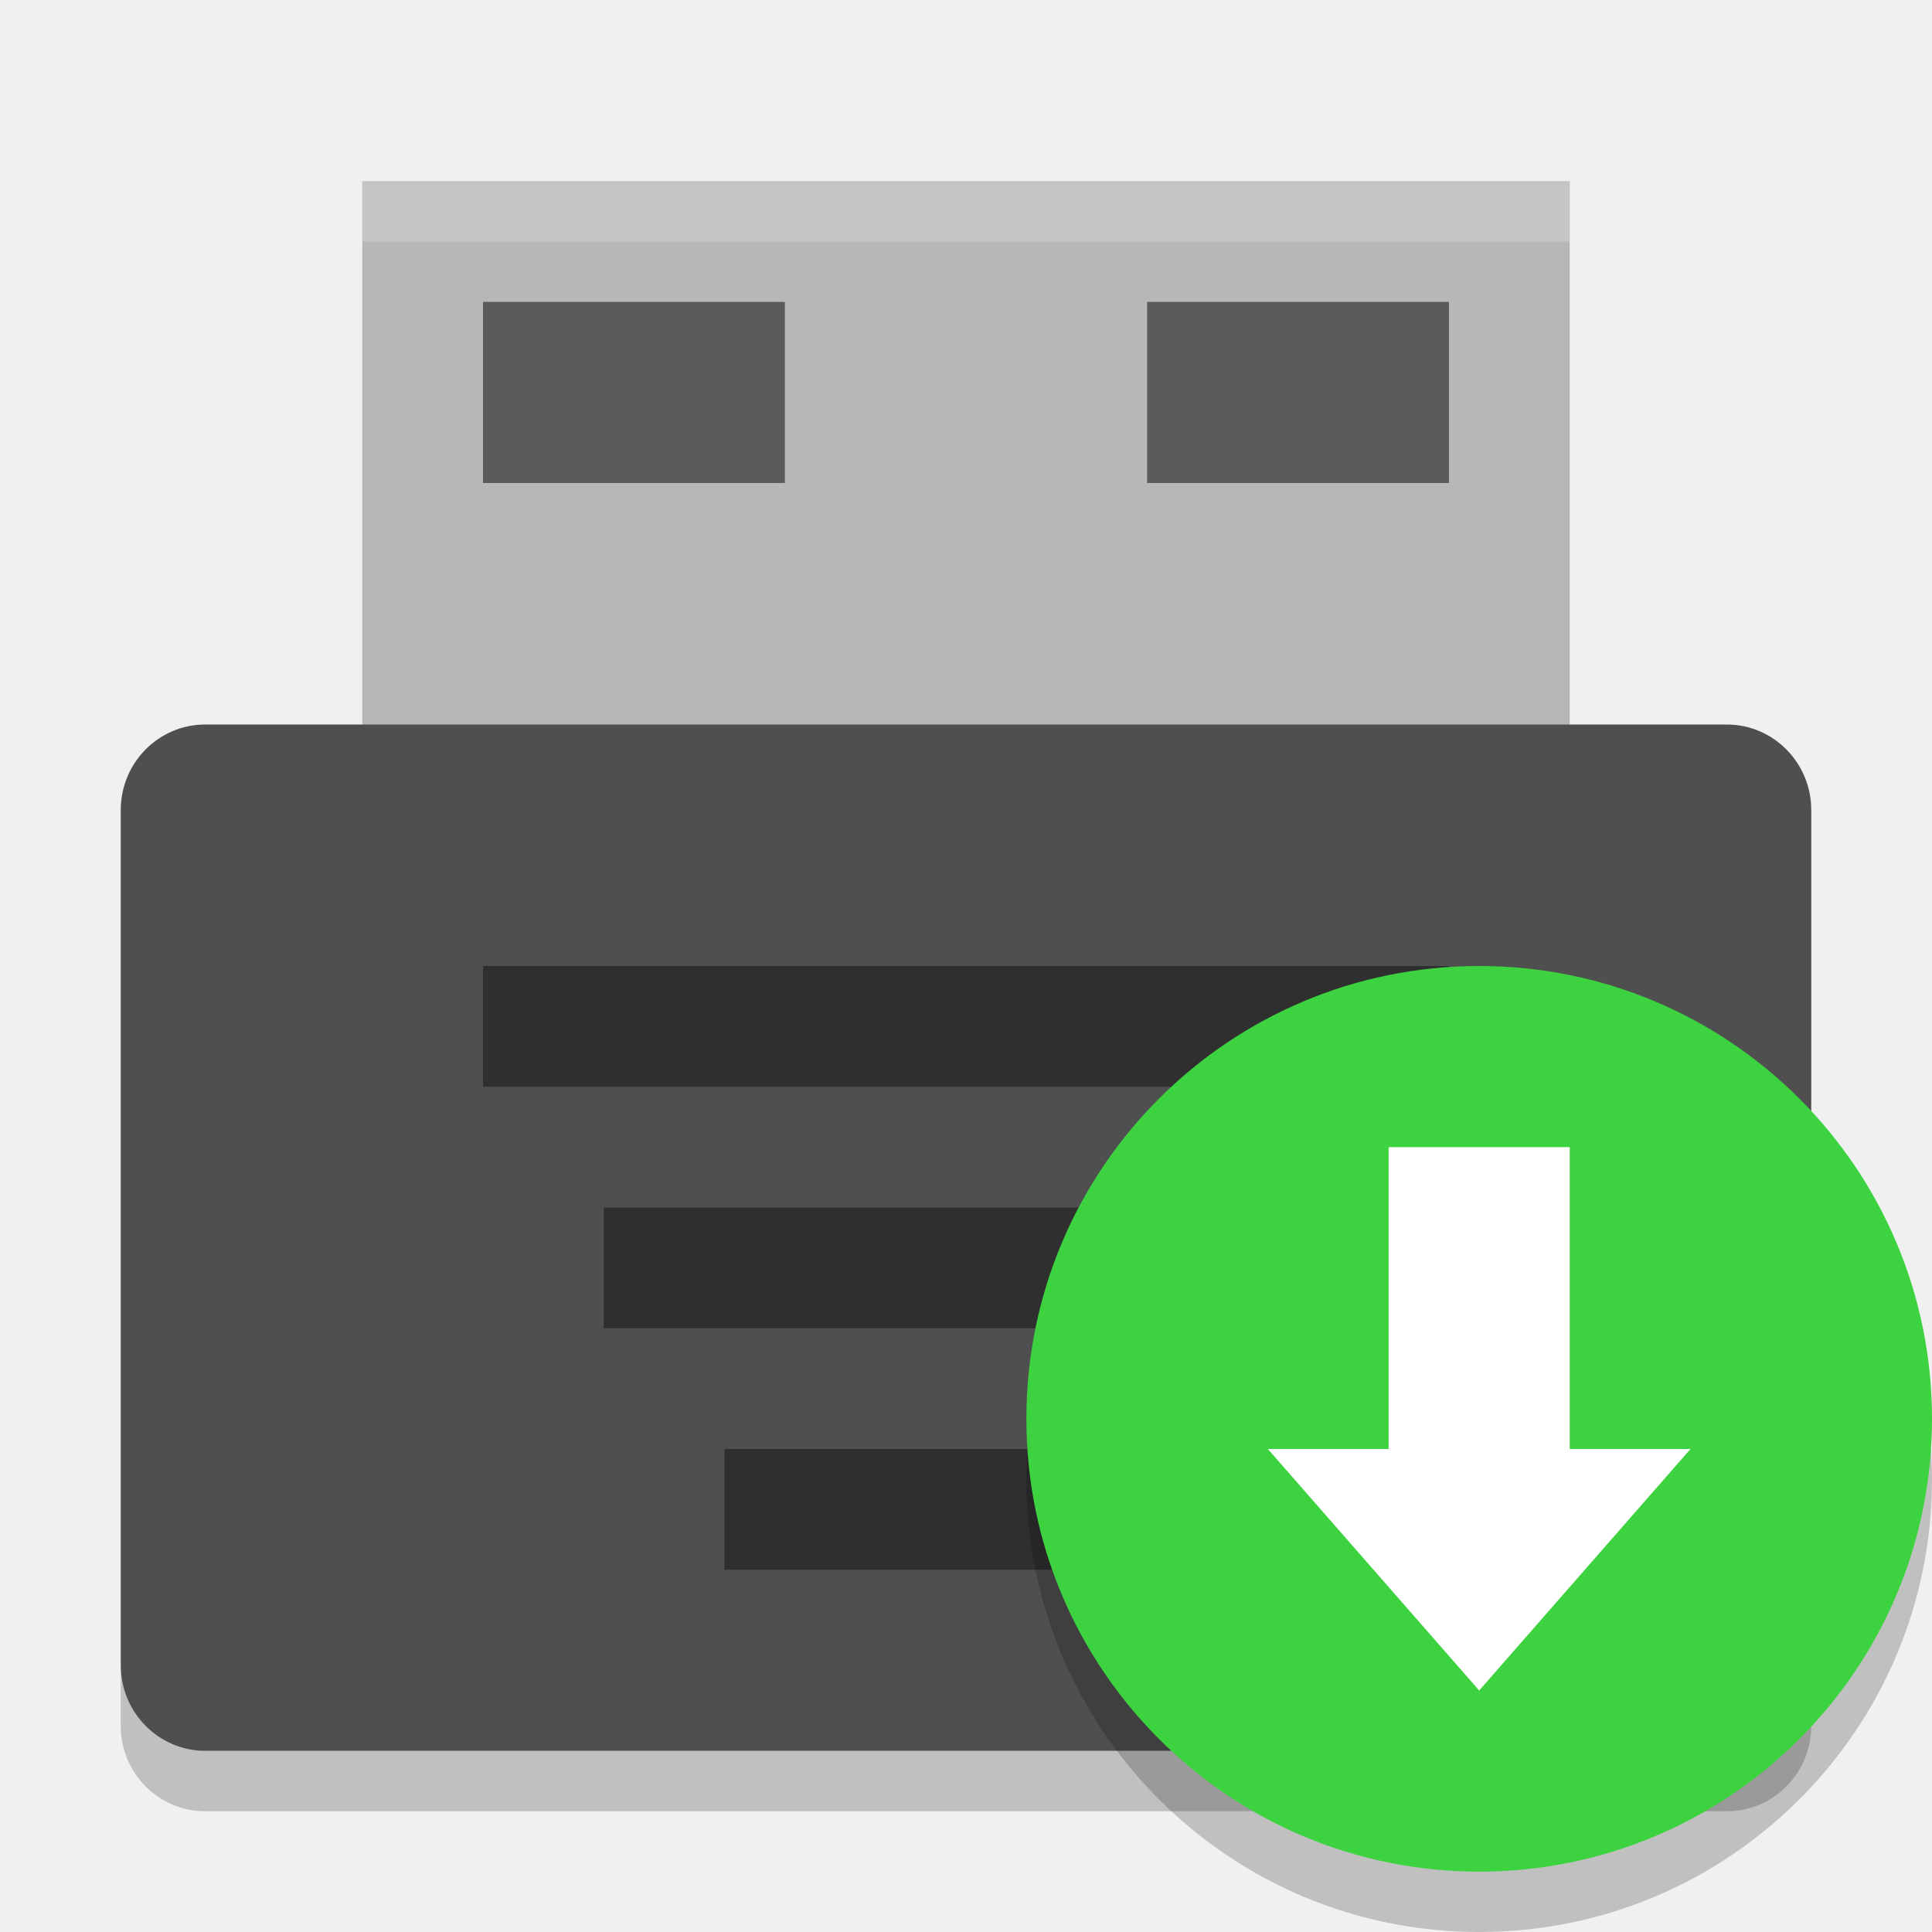
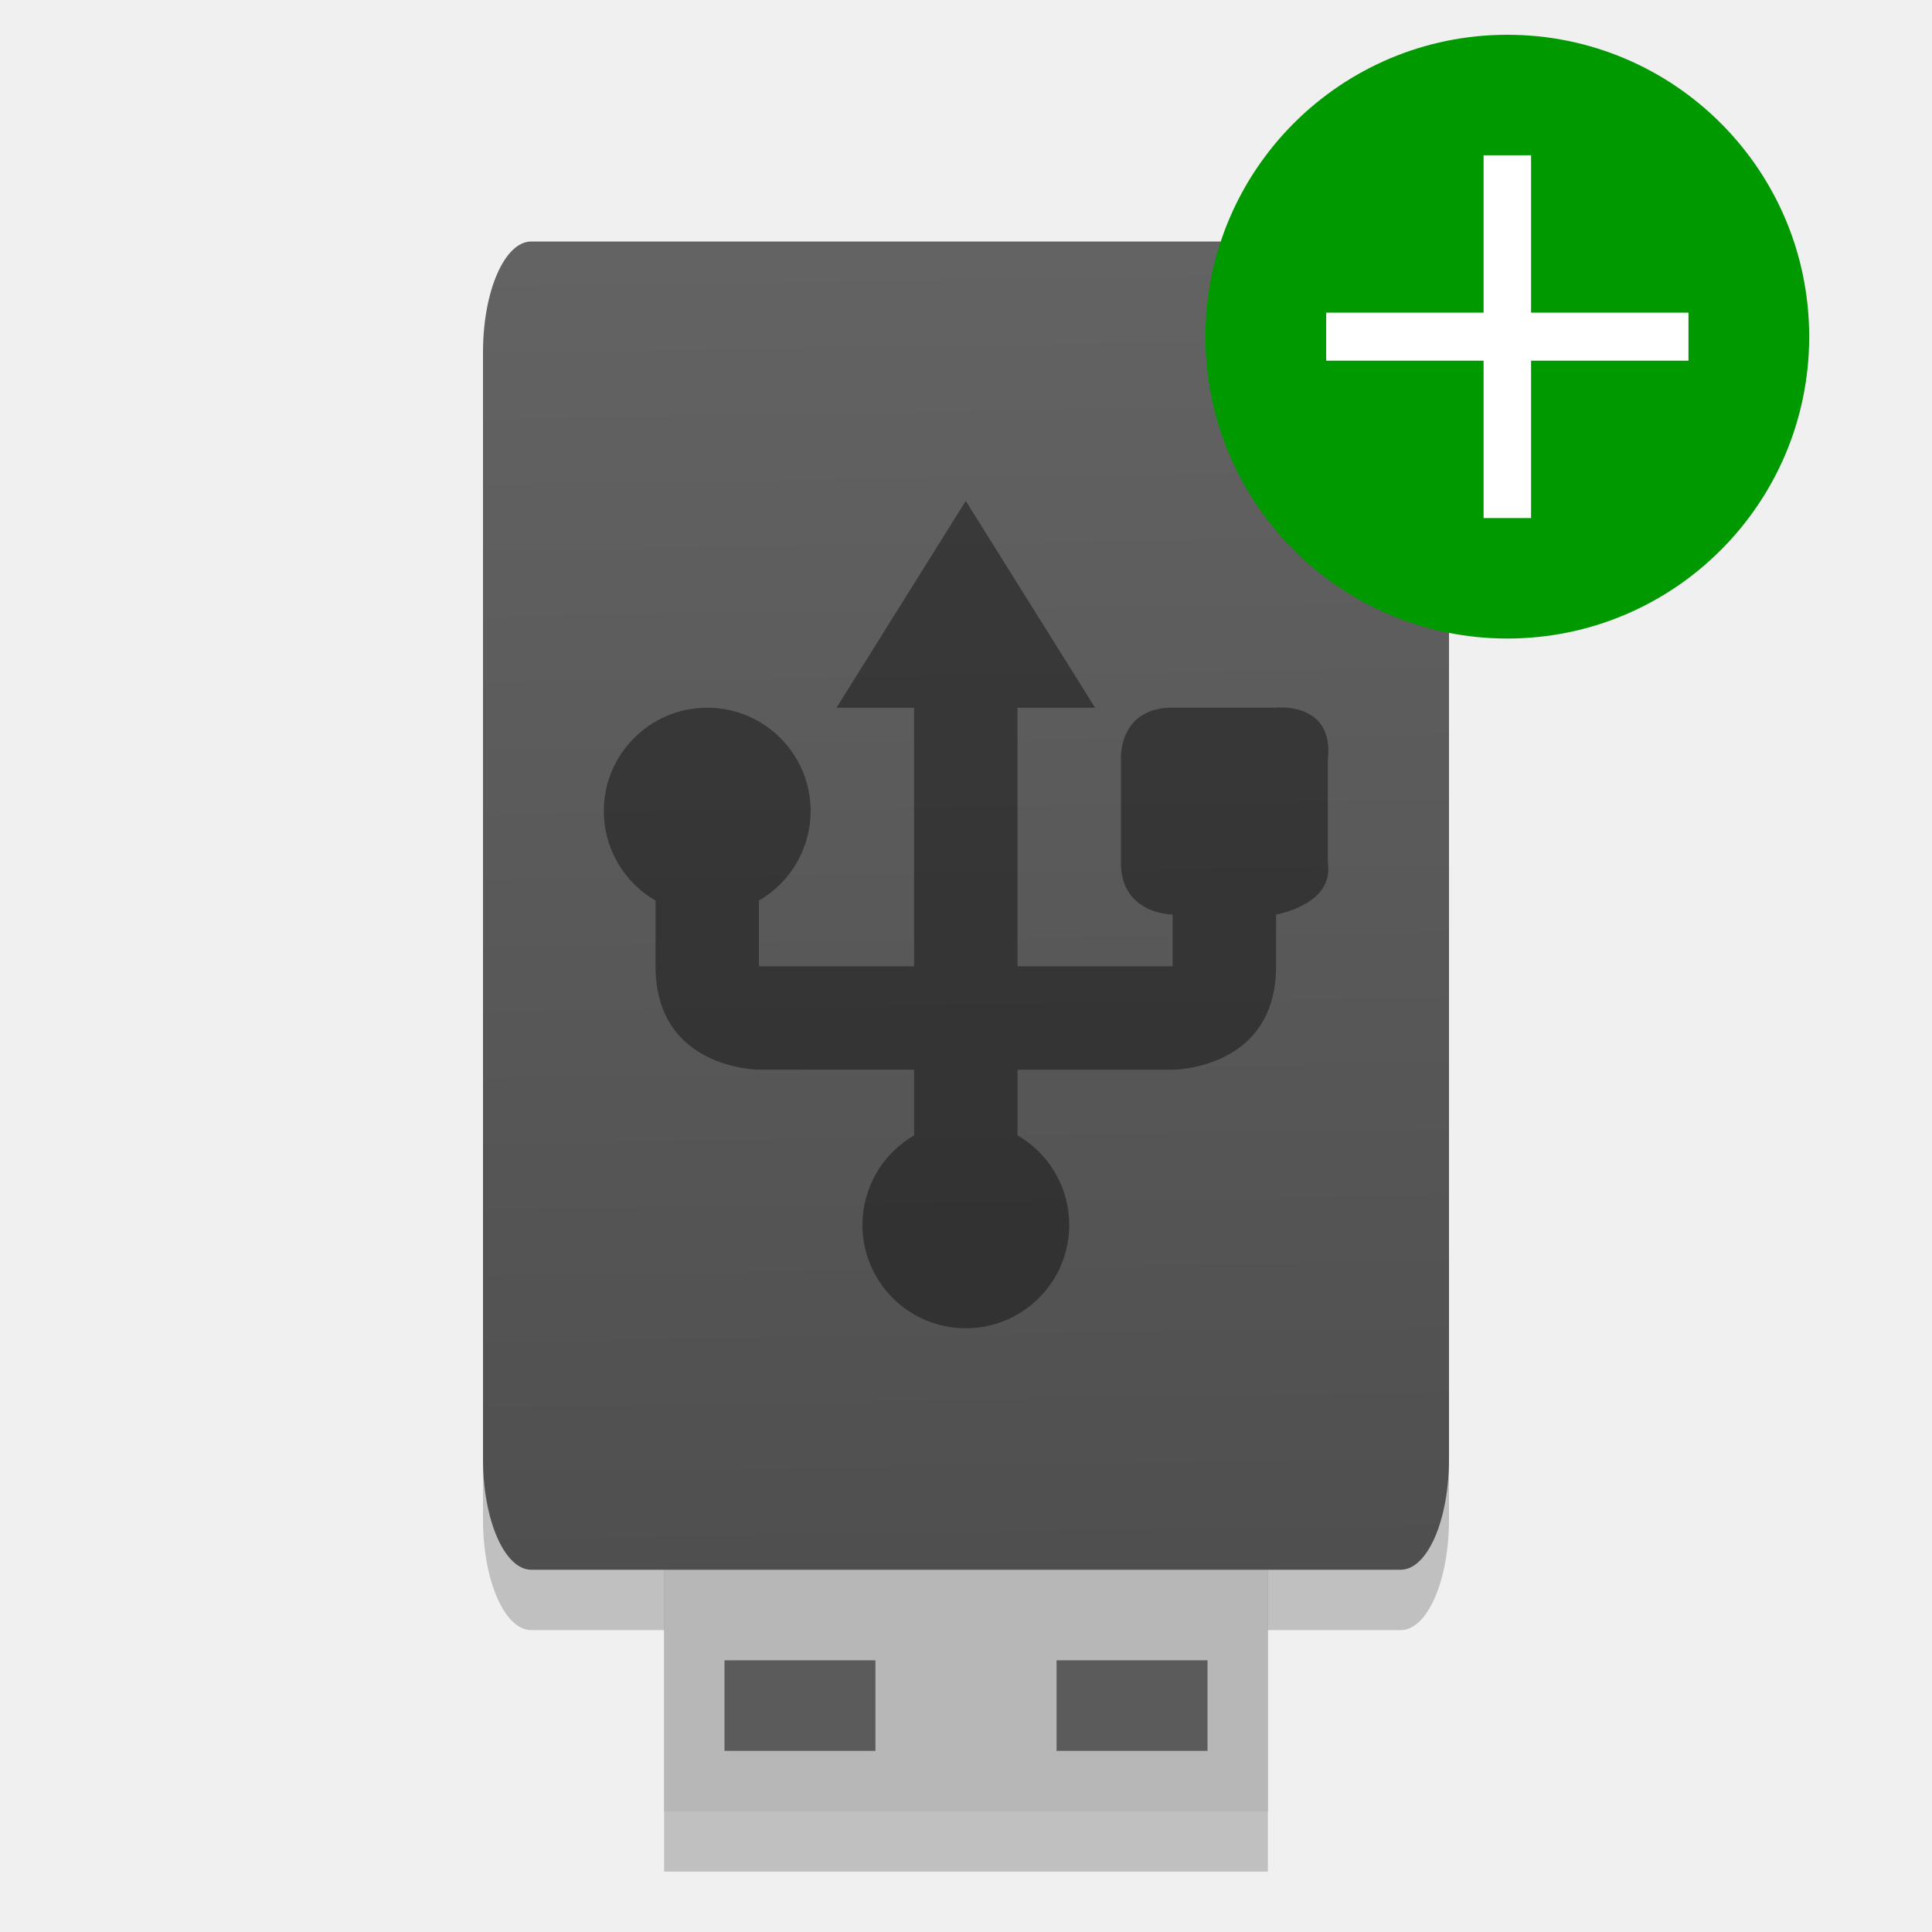
- <svg xmlns="http://www.w3.org/2000/svg" width="32" height="32" version="1">
-   <path fill="#b7b7b7" d="m6 3h20v10h-20z" />
-   <rect fill="#4f4f4f" width="28" height="17" x="2" y="12" rx="1.4" ry="1.417" />
-   <g style="opacity:.4">
-     <rect width="16" height="2" x="8" y="16" />
-     <rect width="12" height="2" x="10" y="20" />
-     <rect width="8" height="2" x="12" y="24" />
-   </g>
-   <path opacity=".2" d="m2 27.584v1c0 0.785 0.625 1.416 1.4 1.416h25.2c0.775 0 1.4-0.631 1.4-1.416v-1c0 0.785-0.625 1.416-1.4 1.416h-25.2c-0.775 0-1.4-0.631-1.4-1.416z" />
-   <path fill="#fff" opacity=".2" d="m6 3v1h20v-1h-20z" />
-   <circle style="opacity:.2" cx="24.5" cy="24.5" r="7.5" />
-   <circle style="fill:#3cd240" cx="24.5" cy="23.5" r="7.5" />
-   <path style="fill:#ffffff" d="m21 24 3.5 4 3.5-4h-2v-5h-3v5z" />
-   <rect style="opacity:.5" width="5" height="3" x="8" y="5" />
-   <rect style="opacity:.5" width="5" height="3" x="19" y="5" />
+ <svg xmlns="http://www.w3.org/2000/svg" xmlns:xlink="http://www.w3.org/1999/xlink" width="32" height="32" version="1" id="svg28">
+   <defs id="defs32">
+     <linearGradient id="linearGradient824">
+       <stop style="stop-color:#4f4f4f;stop-opacity:1;" offset="0" id="stop820" />
+       <stop style="stop-color:#636363;stop-opacity:1" offset="1" id="stop822" />
+     </linearGradient>
+     <linearGradient xlink:href="#linearGradient824" id="linearGradient826" x1="16.339" y1="25.915" x2="16" y2="4.085" gradientUnits="userSpaceOnUse" />
+   </defs>
+   <path d="M 11,31 H 21 V 26 H 11 Z" id="path2-1" style="opacity:0.2;fill:#000000;fill-opacity:1;stroke-width:0.5" />
+   <rect width="16" height="22" x="8" y="5" rx="0.8" ry="1.834" id="rect4-3" style="opacity:0.2;fill:#000000;fill-opacity:1;stroke-width:0.86" />
+   <path d="M 11,30 H 21 V 25 H 11 Z" id="path2" style="fill:#b7b7b7;stroke-width:0.5" />
+   <rect style="opacity:0.5;stroke-width:0.5" width="2.5" height="1.5" x="12" y="-29" id="rect24" transform="scale(1,-1)" />
+   <rect style="opacity:0.5;stroke-width:0.5" width="2.5" height="1.5" x="17.5" y="-29" id="rect26" transform="scale(1,-1)" />
+   <rect width="16" height="22" x="8" y="4" rx="0.8" ry="1.834" id="rect4" style="fill:url(#linearGradient826);stroke-width:0.86;fill-opacity:1" />
+   <path style="fill:currentColor;stroke-width:0.857;opacity:0.4" class="ColorScheme-Text" d="m 15.996,8.296 -2.141,3.426 h 1.285 v 4.283 h -2.57 v -1.089 c 0.529,-0.305 0.855,-0.87 0.857,-1.481 0,-0.946 -0.767,-1.713 -1.713,-1.713 -0.946,0 -1.713,0.767 -1.713,1.713 4.8e-4,0.612 0.327,1.176 0.857,1.482 v 1.087 c 0,1.713 1.713,1.713 1.713,1.713 h 2.57 v 1.089 c -0.529,0.305 -0.855,0.87 -0.857,1.481 0,0.946 0.767,1.713 1.713,1.713 0.946,0 1.713,-0.767 1.713,-1.713 -4.8e-4,-0.612 -0.327,-1.176 -0.857,-1.482 v -1.087 h 2.57 c 0,0 1.713,0 1.713,-1.713 v -0.857 c 0,0 0.964,-0.161 0.857,-0.857 v -1.713 c 0.107,-0.964 -0.857,-0.857 -0.857,-0.857 h -1.713 c -0.91,0 -0.857,0.857 -0.857,0.857 v 1.713 c 0,0.857 0.857,0.857 0.857,0.857 v 0.857 h -2.57 v -4.283 h 1.285 z" id="path5" />
+   <circle style="opacity:1;fill:#009900;fill-opacity:1;stroke:none;stroke-width:0.407;stroke-miterlimit:4;stroke-dasharray:none;stroke-opacity:1" id="path883" cx="24.966" cy="5.576" r="5" />
+   <path style="font-style:normal;font-weight:normal;font-size:40px;line-height:1.25;font-family:sans-serif;letter-spacing:0px;word-spacing:0px;fill:#ffffff;fill-opacity:1;stroke:none" id="text887" d="M 14.338,-10.502 V 0.377 H 3.459 V 3.697 H 14.338 V 14.576 h 3.281 V 3.697 H 28.498 V 0.377 H 17.619 V -10.502 Z" transform="matrix(0.2396256,0,0,0.2396256,21.13724,5.088127)" />
</svg>
